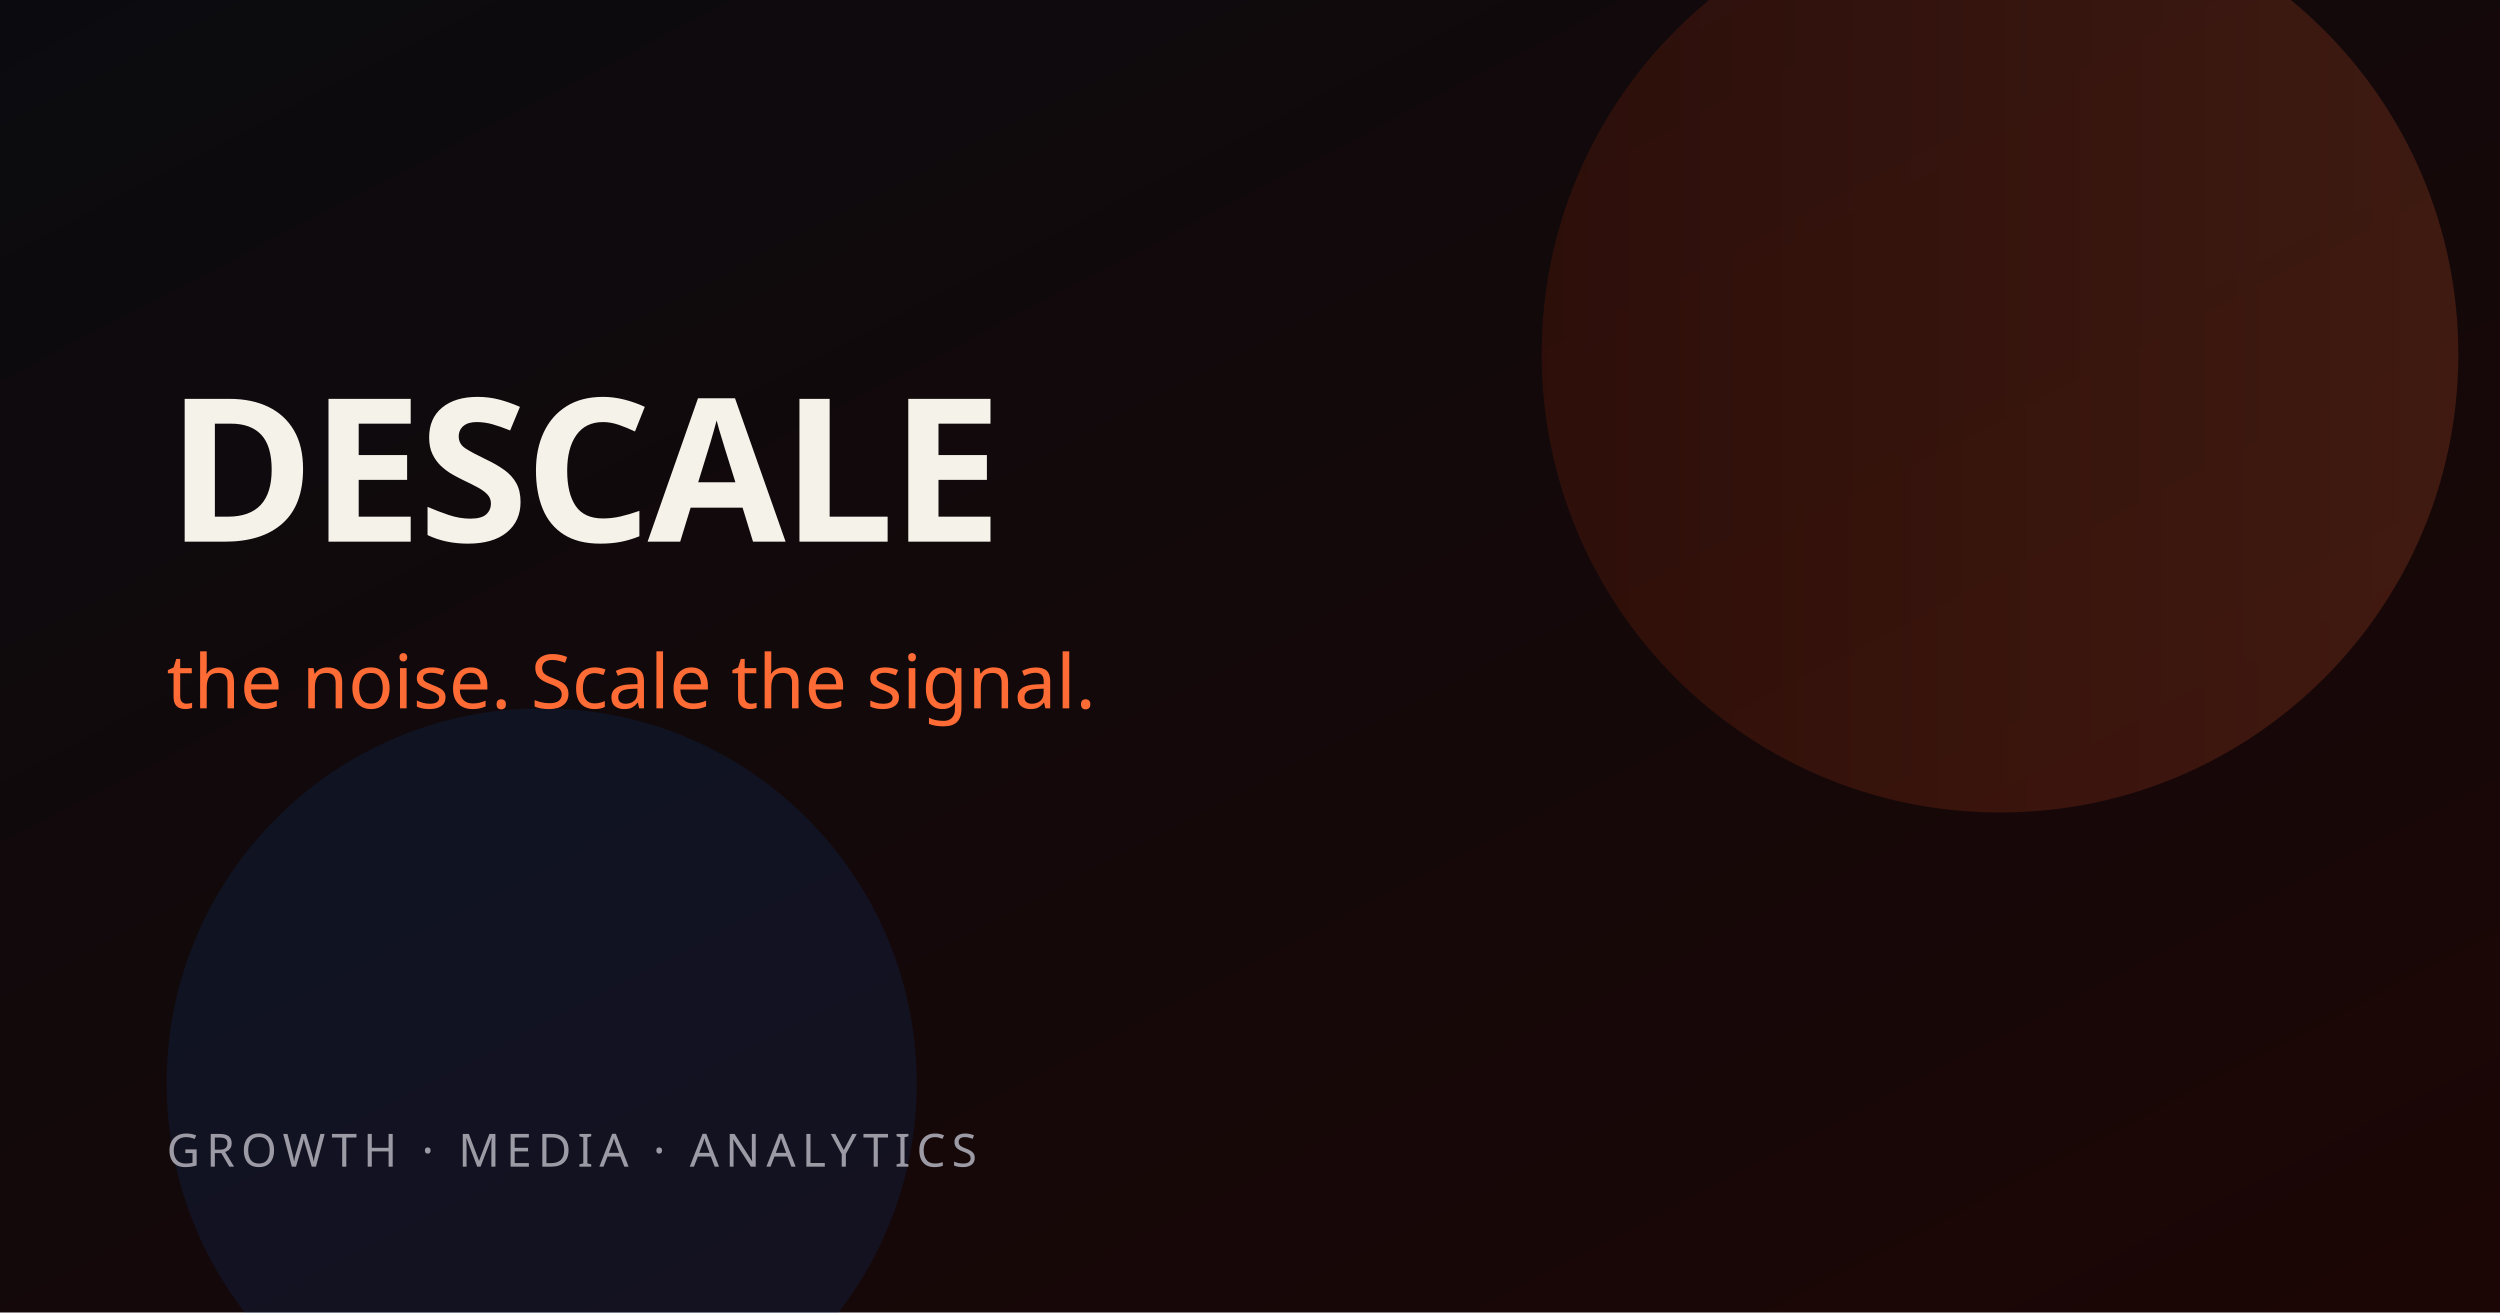
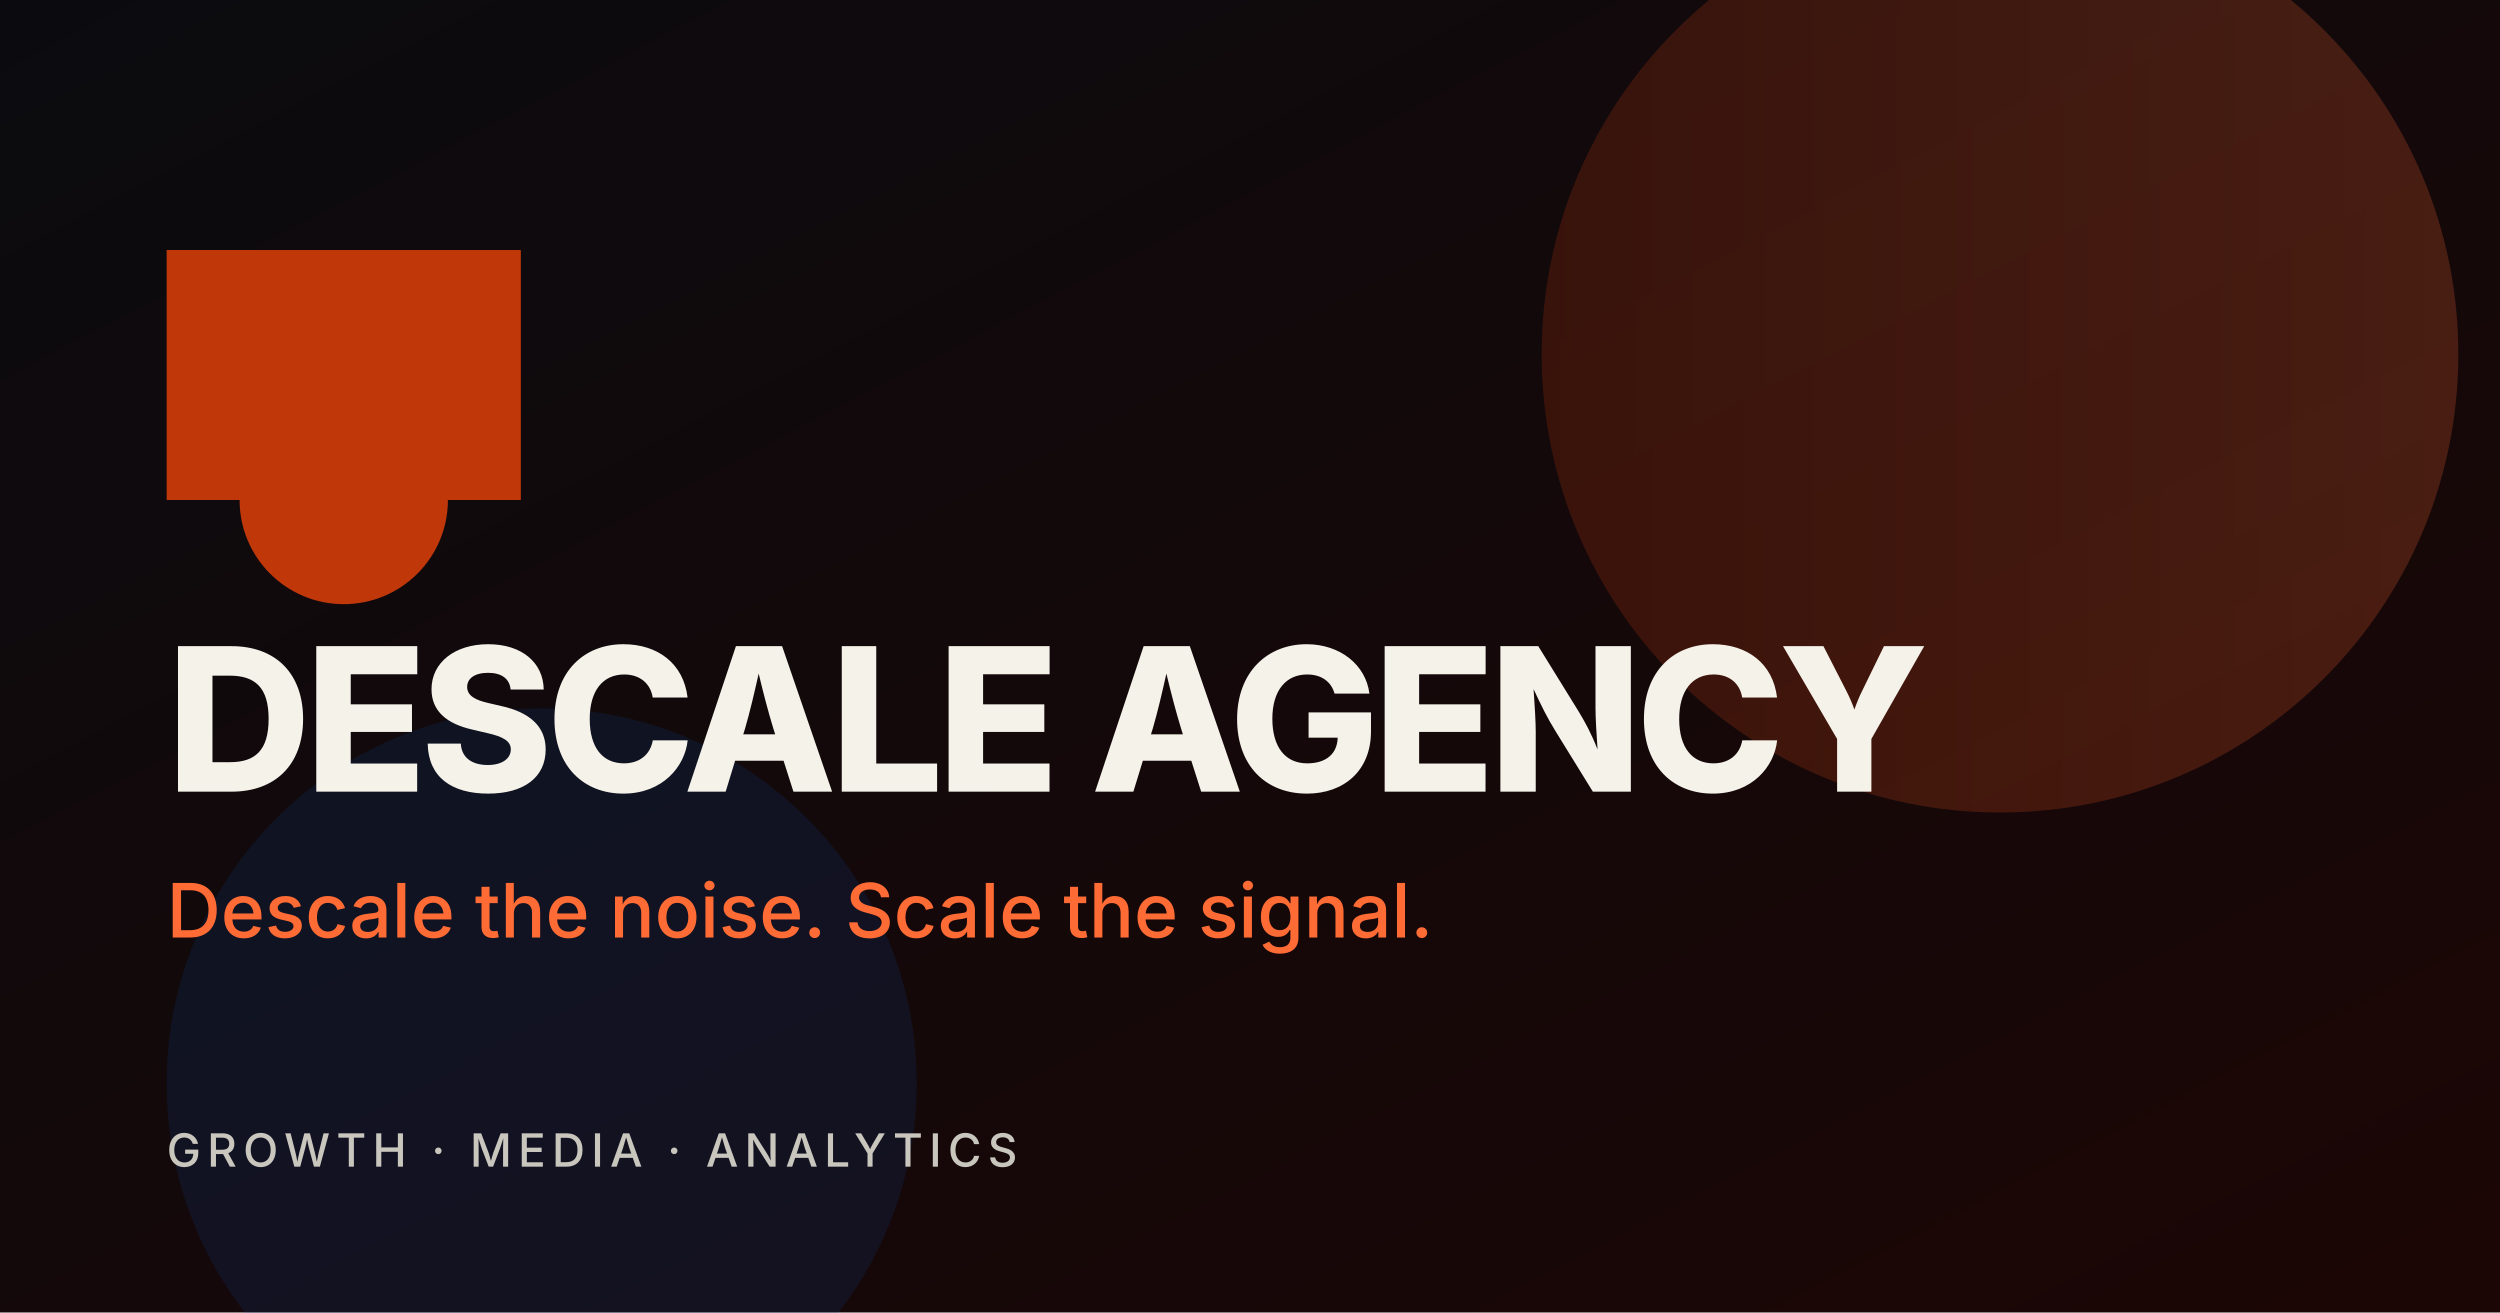
<svg xmlns="http://www.w3.org/2000/svg" viewBox="0 0 1200 630" width="1200" height="630">
  <defs>
    <linearGradient id="bg" x1="0" y1="0" x2="1" y2="1">
      <stop offset="0%" stop-color="#0B0B0F" />
      <stop offset="100%" stop-color="#1C0605" />
    </linearGradient>
    <linearGradient id="accent" x1="0" y1="0" x2="1" y2="0">
-       <stop offset="0%" stop-color="#A72906" />
+       <stop offset="0%" stop-color="#C0370A" />
      <stop offset="100%" stop-color="#FF6B35" />
    </linearGradient>
  </defs>
  <rect width="1200" height="630" fill="url(#bg)" />
-   <circle cx="960" cy="170" r="220" fill="url(#accent)" opacity="0.18" />
+   <circle cx="960" cy="170" r="220" fill="url(#accent)" opacity="0.22" />
  <circle cx="260" cy="520" r="180" fill="#0649A7" opacity="0.15" />
-   <g font-family="Space Grotesk, system-ui, sans-serif" fill="#F5F2EA">
-     <text x="80" y="260" font-size="96" font-weight="700" letter-spacing="-2">DESCALE</text>
-     <text x="80" y="340" font-size="36" font-weight="500" fill="#FF6B35">the noise. Scale the signal.</text>
-     <text x="80" y="560" font-size="22" font-weight="500" fill="#9C9AA4" letter-spacing="3">GROWTH · MEDIA · ANALYTICS</text>
+   <g transform="translate(80 120)">
+     <path d="M0 0 H170 V120 H135 A50 50 0 0 1 35 120 H0 Z" fill="#C0370A" />
+   </g>
+   <g font-family="Inter, 'Space Grotesk', system-ui, sans-serif" fill="#F5F2EA">
+     <text x="80" y="380" font-size="96" font-weight="800" letter-spacing="-3">DESCALE AGENCY</text>
+     <text x="80" y="450" font-size="36" font-weight="500" fill="#FF6B35">Descale the noise. Scale the signal.</text>
+     <text x="80" y="560" font-size="22" font-weight="500" fill="#C9C6BE" letter-spacing="3">GROWTH · MEDIA · ANALYTICS</text>
  </g>
</svg>
